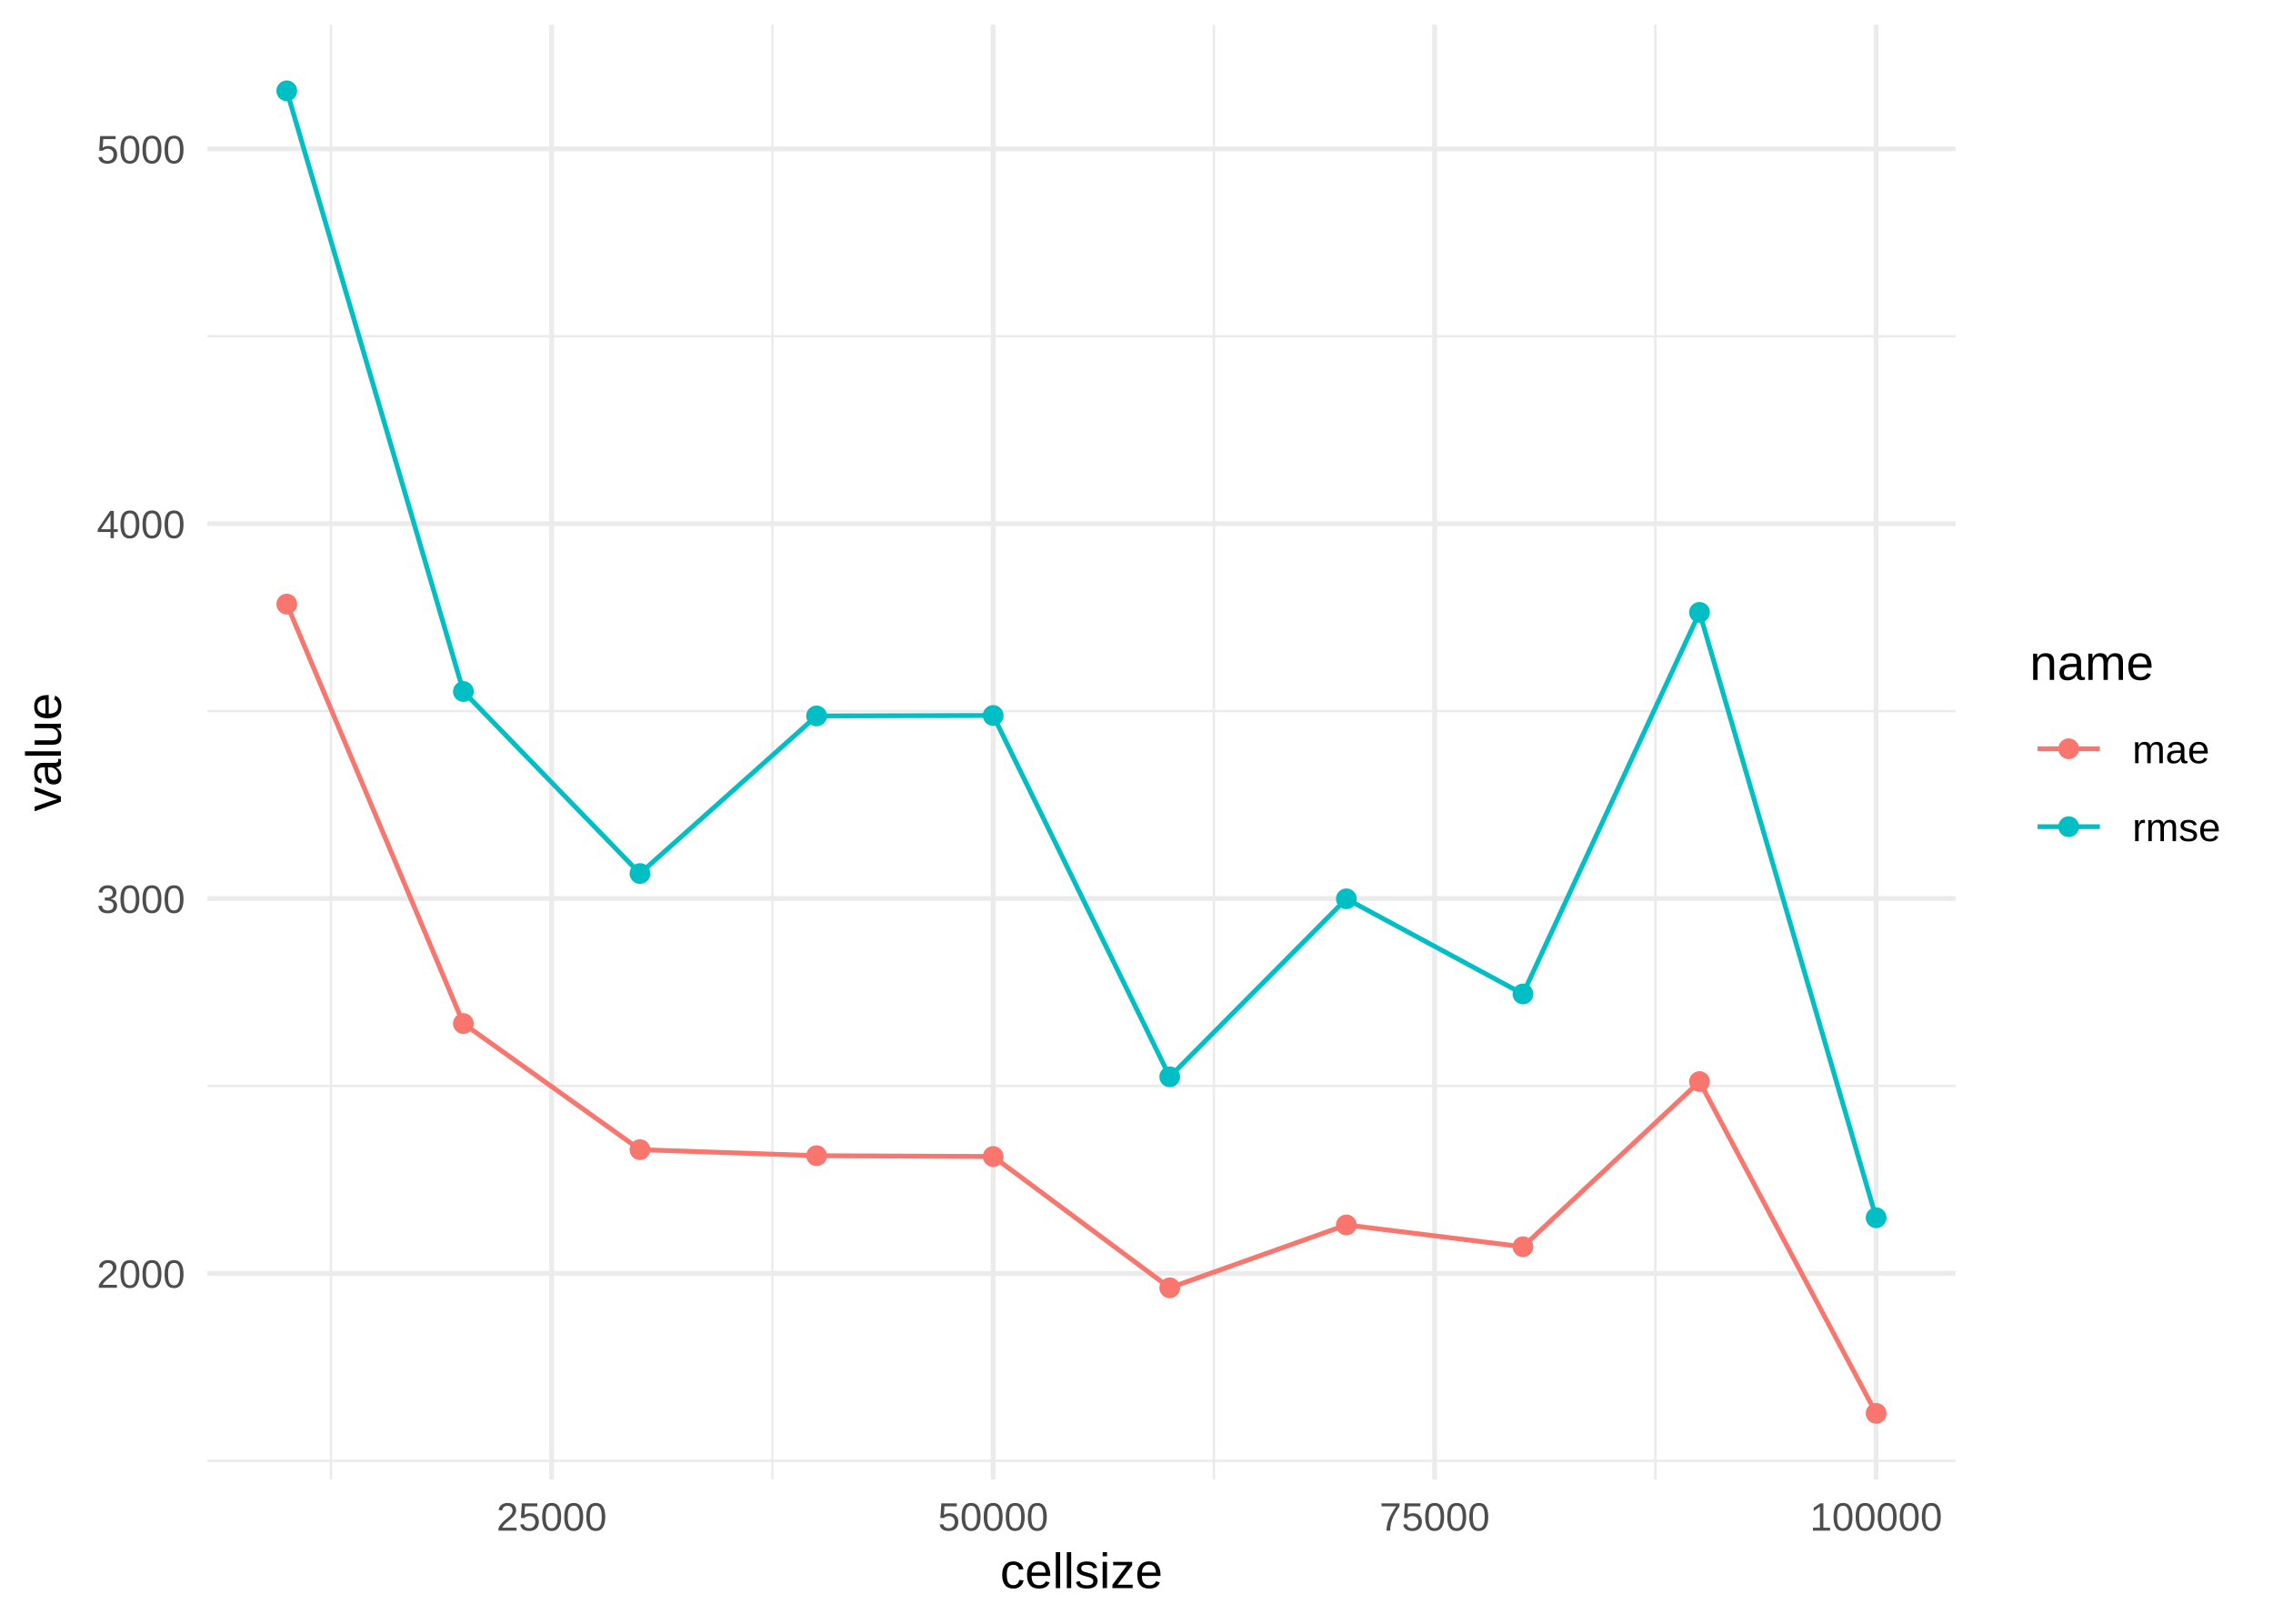
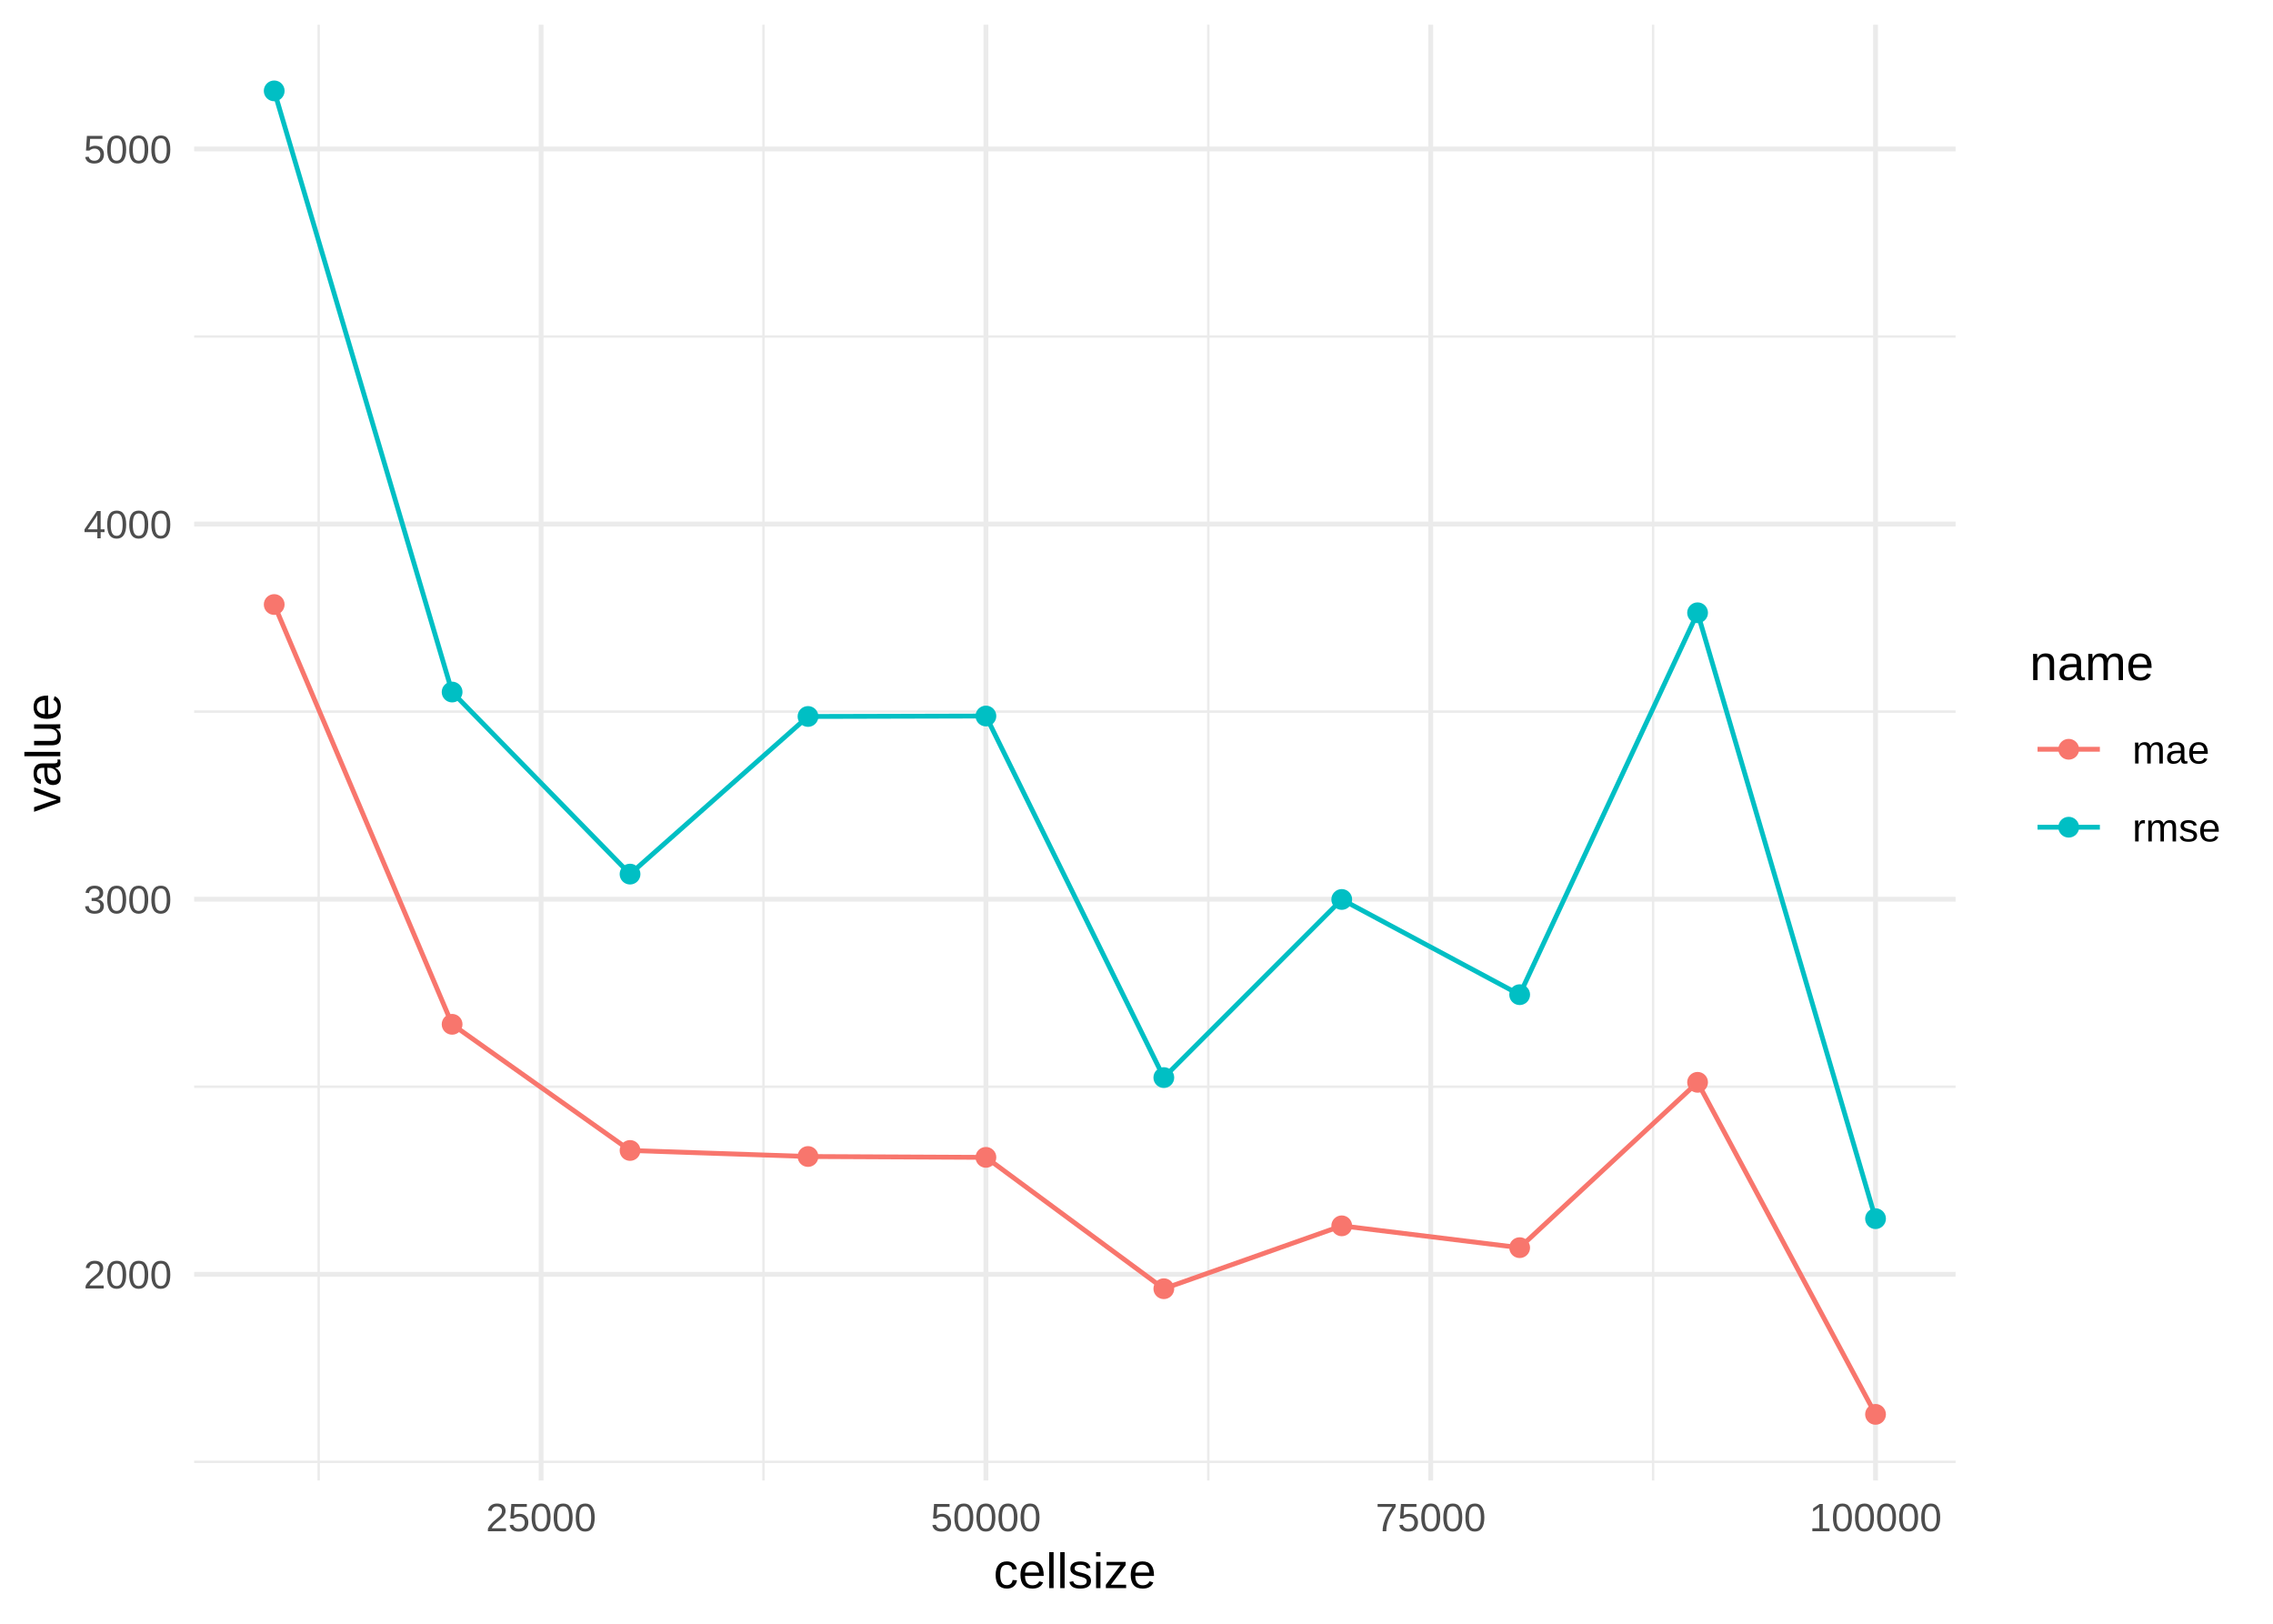
<svg xmlns="http://www.w3.org/2000/svg" class="svglite" width="504.00pt" height="360.00pt" viewBox="0 0 504.00 360.00">
  <defs>
    <style type="text/css">
    .svglite line, .svglite polyline, .svglite polygon, .svglite path, .svglite rect, .svglite circle {
      fill: none;
      stroke: #000000;
      stroke-linecap: round;
      stroke-linejoin: round;
      stroke-miterlimit: 10.00;
    }
    .svglite text {
      white-space: pre;
    }
  </style>
  </defs>
  <rect width="100%" height="100%" style="stroke: none; fill: none;" />
  <defs>
    <clipPath id="cpMC4wMHw1MDQuMDB8MC4wMHwzNjAuMDA=">
      <rect x="0.00" y="0.00" width="504.00" height="360.00" />
    </clipPath>
  </defs>
  <g clip-path="url(#cpMC4wMHw1MDQuMDB8MC4wMHwzNjAuMDA=)">
</g>
  <defs>
-     <clipPath id="cpNDUuOTd8NDMzLjYyfDUuNDh8MzI4LjAx">
-       <rect x="45.97" y="5.48" width="387.65" height="322.53" />
+     <clipPath id="cpNDMuMDV8NDMzLjYyfDUuNDh8MzI4LjI1">
+       <rect x="43.05" y="5.48" width="390.57" height="322.77" />
    </clipPath>
  </defs>
-   <g clip-path="url(#cpNDUuOTd8NDMzLjYyfDUuNDh8MzI4LjAx)">
-     <polyline points="45.97,323.87 433.62,323.87 " style="stroke-width: 0.53; stroke: #EBEBEB; stroke-linecap: butt;" />
-     <polyline points="45.97,240.76 433.62,240.76 " style="stroke-width: 0.53; stroke: #EBEBEB; stroke-linecap: butt;" />
-     <polyline points="45.97,157.66 433.62,157.66 " style="stroke-width: 0.53; stroke: #EBEBEB; stroke-linecap: butt;" />
-     <polyline points="45.97,74.56 433.62,74.56 " style="stroke-width: 0.53; stroke: #EBEBEB; stroke-linecap: butt;" />
-     <polyline points="73.38,328.01 73.38,5.48 " style="stroke-width: 0.53; stroke: #EBEBEB; stroke-linecap: butt;" />
-     <polyline points="171.27,328.01 171.27,5.48 " style="stroke-width: 0.53; stroke: #EBEBEB; stroke-linecap: butt;" />
-     <polyline points="269.16,328.01 269.16,5.48 " style="stroke-width: 0.53; stroke: #EBEBEB; stroke-linecap: butt;" />
-     <polyline points="367.05,328.01 367.05,5.48 " style="stroke-width: 0.53; stroke: #EBEBEB; stroke-linecap: butt;" />
-     <polyline points="45.97,282.32 433.62,282.32 " style="stroke-width: 1.07; stroke: #EBEBEB; stroke-linecap: butt;" />
-     <polyline points="45.97,199.21 433.62,199.21 " style="stroke-width: 1.07; stroke: #EBEBEB; stroke-linecap: butt;" />
-     <polyline points="45.97,116.11 433.62,116.11 " style="stroke-width: 1.07; stroke: #EBEBEB; stroke-linecap: butt;" />
-     <polyline points="45.97,33.01 433.62,33.01 " style="stroke-width: 1.07; stroke: #EBEBEB; stroke-linecap: butt;" />
-     <polyline points="122.32,328.01 122.32,5.48 " style="stroke-width: 1.07; stroke: #EBEBEB; stroke-linecap: butt;" />
-     <polyline points="220.22,328.01 220.22,5.48 " style="stroke-width: 1.07; stroke: #EBEBEB; stroke-linecap: butt;" />
-     <polyline points="318.11,328.01 318.11,5.48 " style="stroke-width: 1.07; stroke: #EBEBEB; stroke-linecap: butt;" />
-     <polyline points="416.00,328.01 416.00,5.48 " style="stroke-width: 1.07; stroke: #EBEBEB; stroke-linecap: butt;" />
-     <polyline points="63.59,133.94 102.75,226.93 141.90,254.89 181.06,256.23 220.22,256.41 259.37,285.52 298.53,271.58 337.69,276.42 376.84,239.79 416.00,313.35 " style="stroke-width: 1.07; stroke: #F8766D; stroke-linecap: butt;" />
-     <polyline points="63.59,20.14 102.75,153.32 141.90,193.67 181.06,158.73 220.22,158.63 259.37,238.74 298.53,199.28 337.69,220.37 376.84,135.77 416.00,269.99 " style="stroke-width: 1.07; stroke: #00BFC4; stroke-linecap: butt;" />
-     <circle cx="63.59" cy="20.14" r="1.95" style="stroke-width: 0.71; stroke: #00BFC4; fill: #00BFC4;" />
-     <circle cx="63.59" cy="133.94" r="1.95" style="stroke-width: 0.71; stroke: #F8766D; fill: #F8766D;" />
-     <circle cx="102.75" cy="153.32" r="1.95" style="stroke-width: 0.71; stroke: #00BFC4; fill: #00BFC4;" />
-     <circle cx="102.75" cy="226.93" r="1.95" style="stroke-width: 0.71; stroke: #F8766D; fill: #F8766D;" />
-     <circle cx="141.90" cy="193.67" r="1.95" style="stroke-width: 0.71; stroke: #00BFC4; fill: #00BFC4;" />
-     <circle cx="141.90" cy="254.89" r="1.95" style="stroke-width: 0.71; stroke: #F8766D; fill: #F8766D;" />
-     <circle cx="181.06" cy="158.73" r="1.95" style="stroke-width: 0.71; stroke: #00BFC4; fill: #00BFC4;" />
-     <circle cx="181.06" cy="256.23" r="1.95" style="stroke-width: 0.71; stroke: #F8766D; fill: #F8766D;" />
-     <circle cx="220.22" cy="158.63" r="1.95" style="stroke-width: 0.71; stroke: #00BFC4; fill: #00BFC4;" />
-     <circle cx="220.22" cy="256.41" r="1.95" style="stroke-width: 0.71; stroke: #F8766D; fill: #F8766D;" />
-     <circle cx="259.37" cy="238.74" r="1.95" style="stroke-width: 0.71; stroke: #00BFC4; fill: #00BFC4;" />
-     <circle cx="259.37" cy="285.52" r="1.95" style="stroke-width: 0.71; stroke: #F8766D; fill: #F8766D;" />
-     <circle cx="298.53" cy="199.28" r="1.95" style="stroke-width: 0.71; stroke: #00BFC4; fill: #00BFC4;" />
-     <circle cx="298.53" cy="271.58" r="1.95" style="stroke-width: 0.71; stroke: #F8766D; fill: #F8766D;" />
-     <circle cx="337.69" cy="220.37" r="1.95" style="stroke-width: 0.71; stroke: #00BFC4; fill: #00BFC4;" />
-     <circle cx="337.69" cy="276.42" r="1.95" style="stroke-width: 0.71; stroke: #F8766D; fill: #F8766D;" />
-     <circle cx="376.84" cy="135.77" r="1.95" style="stroke-width: 0.71; stroke: #00BFC4; fill: #00BFC4;" />
-     <circle cx="376.84" cy="239.79" r="1.95" style="stroke-width: 0.71; stroke: #F8766D; fill: #F8766D;" />
-     <circle cx="416.00" cy="269.99" r="1.95" style="stroke-width: 0.71; stroke: #00BFC4; fill: #00BFC4;" />
-     <circle cx="416.00" cy="313.35" r="1.95" style="stroke-width: 0.71; stroke: #F8766D; fill: #F8766D;" />
+   <g clip-path="url(#cpNDMuMDV8NDMzLjYyfDUuNDh8MzI4LjI1)">
+     <polyline points="43.05,324.10 433.62,324.10 " style="stroke-width: 0.53; stroke: #EBEBEB; stroke-linecap: butt;" />
+     <polyline points="43.05,240.94 433.62,240.94 " style="stroke-width: 0.53; stroke: #EBEBEB; stroke-linecap: butt;" />
+     <polyline points="43.05,157.77 433.62,157.77 " style="stroke-width: 0.53; stroke: #EBEBEB; stroke-linecap: butt;" />
+     <polyline points="43.05,74.61 433.62,74.61 " style="stroke-width: 0.53; stroke: #EBEBEB; stroke-linecap: butt;" />
+     <polyline points="70.66,328.25 70.66,5.48 " style="stroke-width: 0.53; stroke: #EBEBEB; stroke-linecap: butt;" />
+     <polyline points="169.29,328.25 169.29,5.48 " style="stroke-width: 0.53; stroke: #EBEBEB; stroke-linecap: butt;" />
+     <polyline points="267.92,328.25 267.92,5.48 " style="stroke-width: 0.53; stroke: #EBEBEB; stroke-linecap: butt;" />
+     <polyline points="366.55,328.25 366.55,5.48 " style="stroke-width: 0.53; stroke: #EBEBEB; stroke-linecap: butt;" />
+     <polyline points="43.05,282.52 433.62,282.52 " style="stroke-width: 1.07; stroke: #EBEBEB; stroke-linecap: butt;" />
+     <polyline points="43.05,199.36 433.62,199.36 " style="stroke-width: 1.07; stroke: #EBEBEB; stroke-linecap: butt;" />
+     <polyline points="43.05,116.19 433.62,116.19 " style="stroke-width: 1.07; stroke: #EBEBEB; stroke-linecap: butt;" />
+     <polyline points="43.05,33.03 433.62,33.03 " style="stroke-width: 1.07; stroke: #EBEBEB; stroke-linecap: butt;" />
+     <polyline points="119.98,328.25 119.98,5.48 " style="stroke-width: 1.07; stroke: #EBEBEB; stroke-linecap: butt;" />
+     <polyline points="218.61,328.25 218.61,5.48 " style="stroke-width: 1.07; stroke: #EBEBEB; stroke-linecap: butt;" />
+     <polyline points="317.24,328.25 317.24,5.48 " style="stroke-width: 1.07; stroke: #EBEBEB; stroke-linecap: butt;" />
+     <polyline points="415.87,328.25 415.87,5.48 " style="stroke-width: 1.07; stroke: #EBEBEB; stroke-linecap: butt;" />
+     <polyline points="60.80,134.03 100.25,227.10 139.70,255.07 179.16,256.41 218.61,256.60 258.06,285.72 297.51,271.78 336.96,276.62 376.41,239.96 415.87,313.58 " style="stroke-width: 1.07; stroke: #F8766D; stroke-linecap: butt;" />
+     <polyline points="60.80,20.15 100.25,153.43 139.70,193.80 179.16,158.85 218.61,158.75 258.06,238.91 297.51,199.42 336.96,220.53 376.41,135.86 415.87,270.19 " style="stroke-width: 1.07; stroke: #00BFC4; stroke-linecap: butt;" />
+     <circle cx="60.80" cy="20.15" r="1.95" style="stroke-width: 0.71; stroke: #00BFC4; fill: #00BFC4;" />
+     <circle cx="60.80" cy="134.03" r="1.95" style="stroke-width: 0.71; stroke: #F8766D; fill: #F8766D;" />
+     <circle cx="100.25" cy="153.43" r="1.95" style="stroke-width: 0.71; stroke: #00BFC4; fill: #00BFC4;" />
+     <circle cx="100.25" cy="227.10" r="1.95" style="stroke-width: 0.71; stroke: #F8766D; fill: #F8766D;" />
+     <circle cx="139.70" cy="193.80" r="1.95" style="stroke-width: 0.71; stroke: #00BFC4; fill: #00BFC4;" />
+     <circle cx="139.70" cy="255.07" r="1.95" style="stroke-width: 0.71; stroke: #F8766D; fill: #F8766D;" />
+     <circle cx="179.16" cy="158.85" r="1.95" style="stroke-width: 0.71; stroke: #00BFC4; fill: #00BFC4;" />
+     <circle cx="179.16" cy="256.41" r="1.95" style="stroke-width: 0.71; stroke: #F8766D; fill: #F8766D;" />
+     <circle cx="218.61" cy="158.75" r="1.95" style="stroke-width: 0.71; stroke: #00BFC4; fill: #00BFC4;" />
+     <circle cx="218.61" cy="256.60" r="1.95" style="stroke-width: 0.71; stroke: #F8766D; fill: #F8766D;" />
+     <circle cx="258.06" cy="238.91" r="1.95" style="stroke-width: 0.71; stroke: #00BFC4; fill: #00BFC4;" />
+     <circle cx="258.06" cy="285.72" r="1.95" style="stroke-width: 0.71; stroke: #F8766D; fill: #F8766D;" />
+     <circle cx="297.51" cy="199.42" r="1.95" style="stroke-width: 0.71; stroke: #00BFC4; fill: #00BFC4;" />
+     <circle cx="297.51" cy="271.78" r="1.95" style="stroke-width: 0.71; stroke: #F8766D; fill: #F8766D;" />
+     <circle cx="336.96" cy="220.53" r="1.95" style="stroke-width: 0.71; stroke: #00BFC4; fill: #00BFC4;" />
+     <circle cx="336.96" cy="276.62" r="1.95" style="stroke-width: 0.71; stroke: #F8766D; fill: #F8766D;" />
+     <circle cx="376.41" cy="135.86" r="1.95" style="stroke-width: 0.71; stroke: #00BFC4; fill: #00BFC4;" />
+     <circle cx="376.41" cy="239.96" r="1.95" style="stroke-width: 0.71; stroke: #F8766D; fill: #F8766D;" />
+     <circle cx="415.87" cy="270.19" r="1.95" style="stroke-width: 0.71; stroke: #00BFC4; fill: #00BFC4;" />
+     <circle cx="415.87" cy="313.58" r="1.95" style="stroke-width: 0.71; stroke: #F8766D; fill: #F8766D;" />
  </g>
  <g clip-path="url(#cpMC4wMHw1MDQuMDB8MC4wMHwzNjAuMDA=)">
-     <text x="41.04" y="285.52" text-anchor="end" style="font-size: 8.80px;fill: #4D4D4D; font-family: &quot;Arial&quot;;" textLength="22.38px" lengthAdjust="spacingAndGlyphs">2000</text>
-     <text x="41.04" y="202.42" text-anchor="end" style="font-size: 8.80px;fill: #4D4D4D; font-family: &quot;Arial&quot;;" textLength="22.38px" lengthAdjust="spacingAndGlyphs">3000</text>
-     <text x="41.04" y="119.32" text-anchor="end" style="font-size: 8.80px;fill: #4D4D4D; font-family: &quot;Arial&quot;;" textLength="22.38px" lengthAdjust="spacingAndGlyphs">4000</text>
-     <text x="41.04" y="36.22" text-anchor="end" style="font-size: 8.80px;fill: #4D4D4D; font-family: &quot;Arial&quot;;" textLength="22.38px" lengthAdjust="spacingAndGlyphs">5000</text>
-     <text x="122.32" y="339.36" text-anchor="middle" style="font-size: 8.80px;fill: #4D4D4D; font-family: &quot;Arial&quot;;" textLength="27.97px" lengthAdjust="spacingAndGlyphs">25000</text>
-     <text x="220.22" y="339.36" text-anchor="middle" style="font-size: 8.80px;fill: #4D4D4D; font-family: &quot;Arial&quot;;" textLength="27.97px" lengthAdjust="spacingAndGlyphs">50000</text>
-     <text x="318.11" y="339.36" text-anchor="middle" style="font-size: 8.80px;fill: #4D4D4D; font-family: &quot;Arial&quot;;" textLength="27.97px" lengthAdjust="spacingAndGlyphs">75000</text>
-     <text x="416.00" y="339.36" text-anchor="middle" style="font-size: 8.80px;fill: #4D4D4D; font-family: &quot;Arial&quot;;" textLength="33.57px" lengthAdjust="spacingAndGlyphs">100000</text>
-     <text x="239.79" y="352.10" text-anchor="middle" style="font-size: 11.00px; font-family: &quot;Arial&quot;;" textLength="40.27px" lengthAdjust="spacingAndGlyphs">cellsize</text>
-     <text transform="translate(13.50,166.75) rotate(-90)" text-anchor="middle" style="font-size: 11.00px; font-family: &quot;Arial&quot;;" textLength="30.05px" lengthAdjust="spacingAndGlyphs">value</text>
-     <text x="450.06" y="150.74" style="font-size: 11.00px; font-family: &quot;Arial&quot;;" textLength="31.19px" lengthAdjust="spacingAndGlyphs">name</text>
-     <line x1="451.79" y1="166.01" x2="465.61" y2="166.01" style="stroke-width: 1.07; stroke: #F8766D; stroke-linecap: butt;" />
-     <circle cx="458.70" cy="166.01" r="1.95" style="stroke-width: 0.71; stroke: #F8766D; fill: #F8766D;" />
-     <line x1="451.79" y1="183.29" x2="465.61" y2="183.29" style="stroke-width: 1.07; stroke: #00BFC4; stroke-linecap: butt;" />
-     <circle cx="458.70" cy="183.29" r="1.95" style="stroke-width: 0.71; stroke: #00BFC4; fill: #00BFC4;" />
-     <text x="472.82" y="169.21" style="font-size: 8.80px; font-family: &quot;Arial&quot;;" textLength="19.38px" lengthAdjust="spacingAndGlyphs">mae</text>
-     <text x="472.82" y="186.49" style="font-size: 8.80px; font-family: &quot;Arial&quot;;" textLength="22.03px" lengthAdjust="spacingAndGlyphs">rmse</text>
+     <text x="38.11" y="285.67" text-anchor="end" style="font-size: 8.80px;fill: #4D4D4D; font-family: &quot;Arial&quot;;" textLength="19.58px" lengthAdjust="spacingAndGlyphs">2000</text>
+     <text x="38.11" y="202.51" text-anchor="end" style="font-size: 8.80px;fill: #4D4D4D; font-family: &quot;Arial&quot;;" textLength="19.58px" lengthAdjust="spacingAndGlyphs">3000</text>
+     <text x="38.11" y="119.35" text-anchor="end" style="font-size: 8.80px;fill: #4D4D4D; font-family: &quot;Arial&quot;;" textLength="19.58px" lengthAdjust="spacingAndGlyphs">4000</text>
+     <text x="38.11" y="36.18" text-anchor="end" style="font-size: 8.80px;fill: #4D4D4D; font-family: &quot;Arial&quot;;" textLength="19.58px" lengthAdjust="spacingAndGlyphs">5000</text>
+     <text x="119.98" y="339.49" text-anchor="middle" style="font-size: 8.80px;fill: #4D4D4D; font-family: &quot;Arial&quot;;" textLength="24.48px" lengthAdjust="spacingAndGlyphs">25000</text>
+     <text x="218.61" y="339.49" text-anchor="middle" style="font-size: 8.80px;fill: #4D4D4D; font-family: &quot;Arial&quot;;" textLength="24.48px" lengthAdjust="spacingAndGlyphs">50000</text>
+     <text x="317.24" y="339.49" text-anchor="middle" style="font-size: 8.80px;fill: #4D4D4D; font-family: &quot;Arial&quot;;" textLength="24.48px" lengthAdjust="spacingAndGlyphs">75000</text>
+     <text x="415.87" y="339.49" text-anchor="middle" style="font-size: 8.80px;fill: #4D4D4D; font-family: &quot;Arial&quot;;" textLength="29.38px" lengthAdjust="spacingAndGlyphs">100000</text>
+     <text x="238.33" y="352.10" text-anchor="middle" style="font-size: 11.00px; font-family: &quot;Arial&quot;;" textLength="36.06px" lengthAdjust="spacingAndGlyphs">cellsize</text>
+     <text transform="translate(13.37,166.87) rotate(-90)" text-anchor="middle" style="font-size: 11.00px; font-family: &quot;Arial&quot;;" textLength="26.30px" lengthAdjust="spacingAndGlyphs">value</text>
+     <text x="450.06" y="150.79" style="font-size: 11.00px; font-family: &quot;Arial&quot;;" textLength="27.53px" lengthAdjust="spacingAndGlyphs">name</text>
+     <line x1="451.79" y1="166.12" x2="465.61" y2="166.12" style="stroke-width: 1.07; stroke: #F8766D; stroke-linecap: butt;" />
+     <circle cx="458.70" cy="166.12" r="1.95" style="stroke-width: 0.71; stroke: #F8766D; fill: #F8766D;" />
+     <line x1="451.79" y1="183.40" x2="465.61" y2="183.40" style="stroke-width: 1.07; stroke: #00BFC4; stroke-linecap: butt;" />
+     <circle cx="458.70" cy="183.40" r="1.95" style="stroke-width: 0.71; stroke: #00BFC4; fill: #00BFC4;" />
+     <text x="472.82" y="169.28" style="font-size: 8.80px; font-family: &quot;Arial&quot;;" textLength="17.12px" lengthAdjust="spacingAndGlyphs">mae</text>
+     <text x="472.82" y="186.56" style="font-size: 8.80px; font-family: &quot;Arial&quot;;" textLength="19.56px" lengthAdjust="spacingAndGlyphs">rmse</text>
  </g>
</svg>
